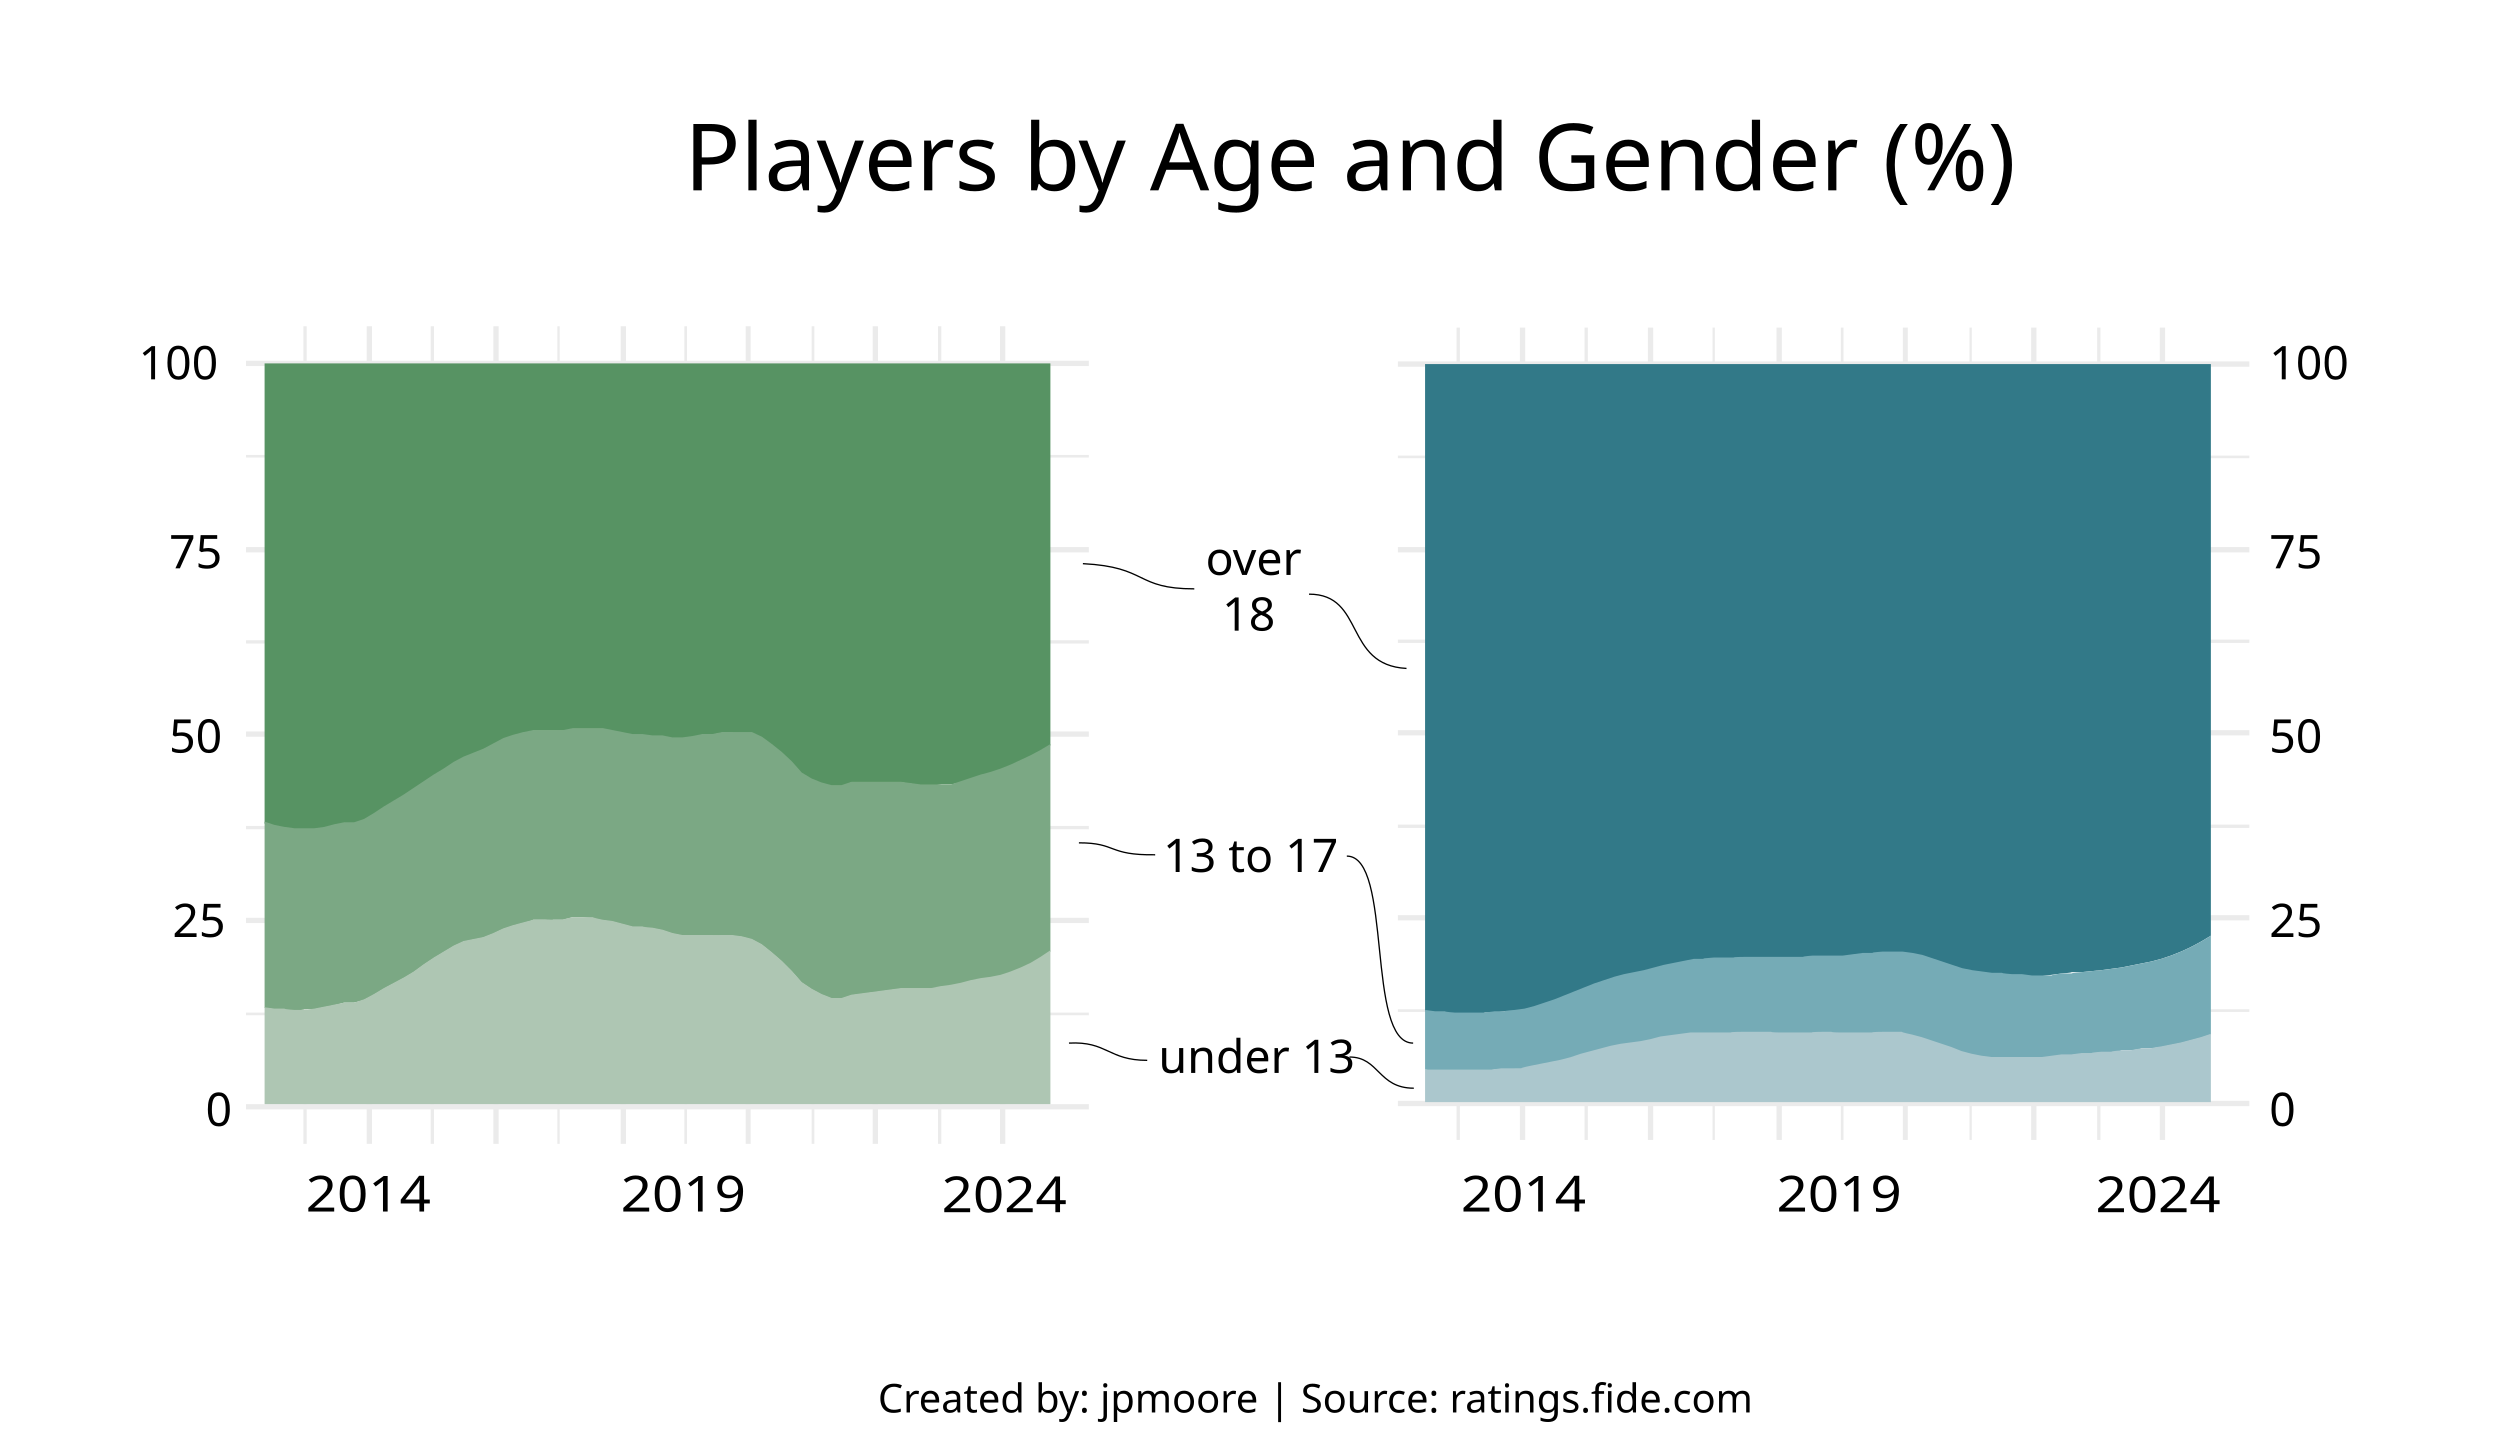
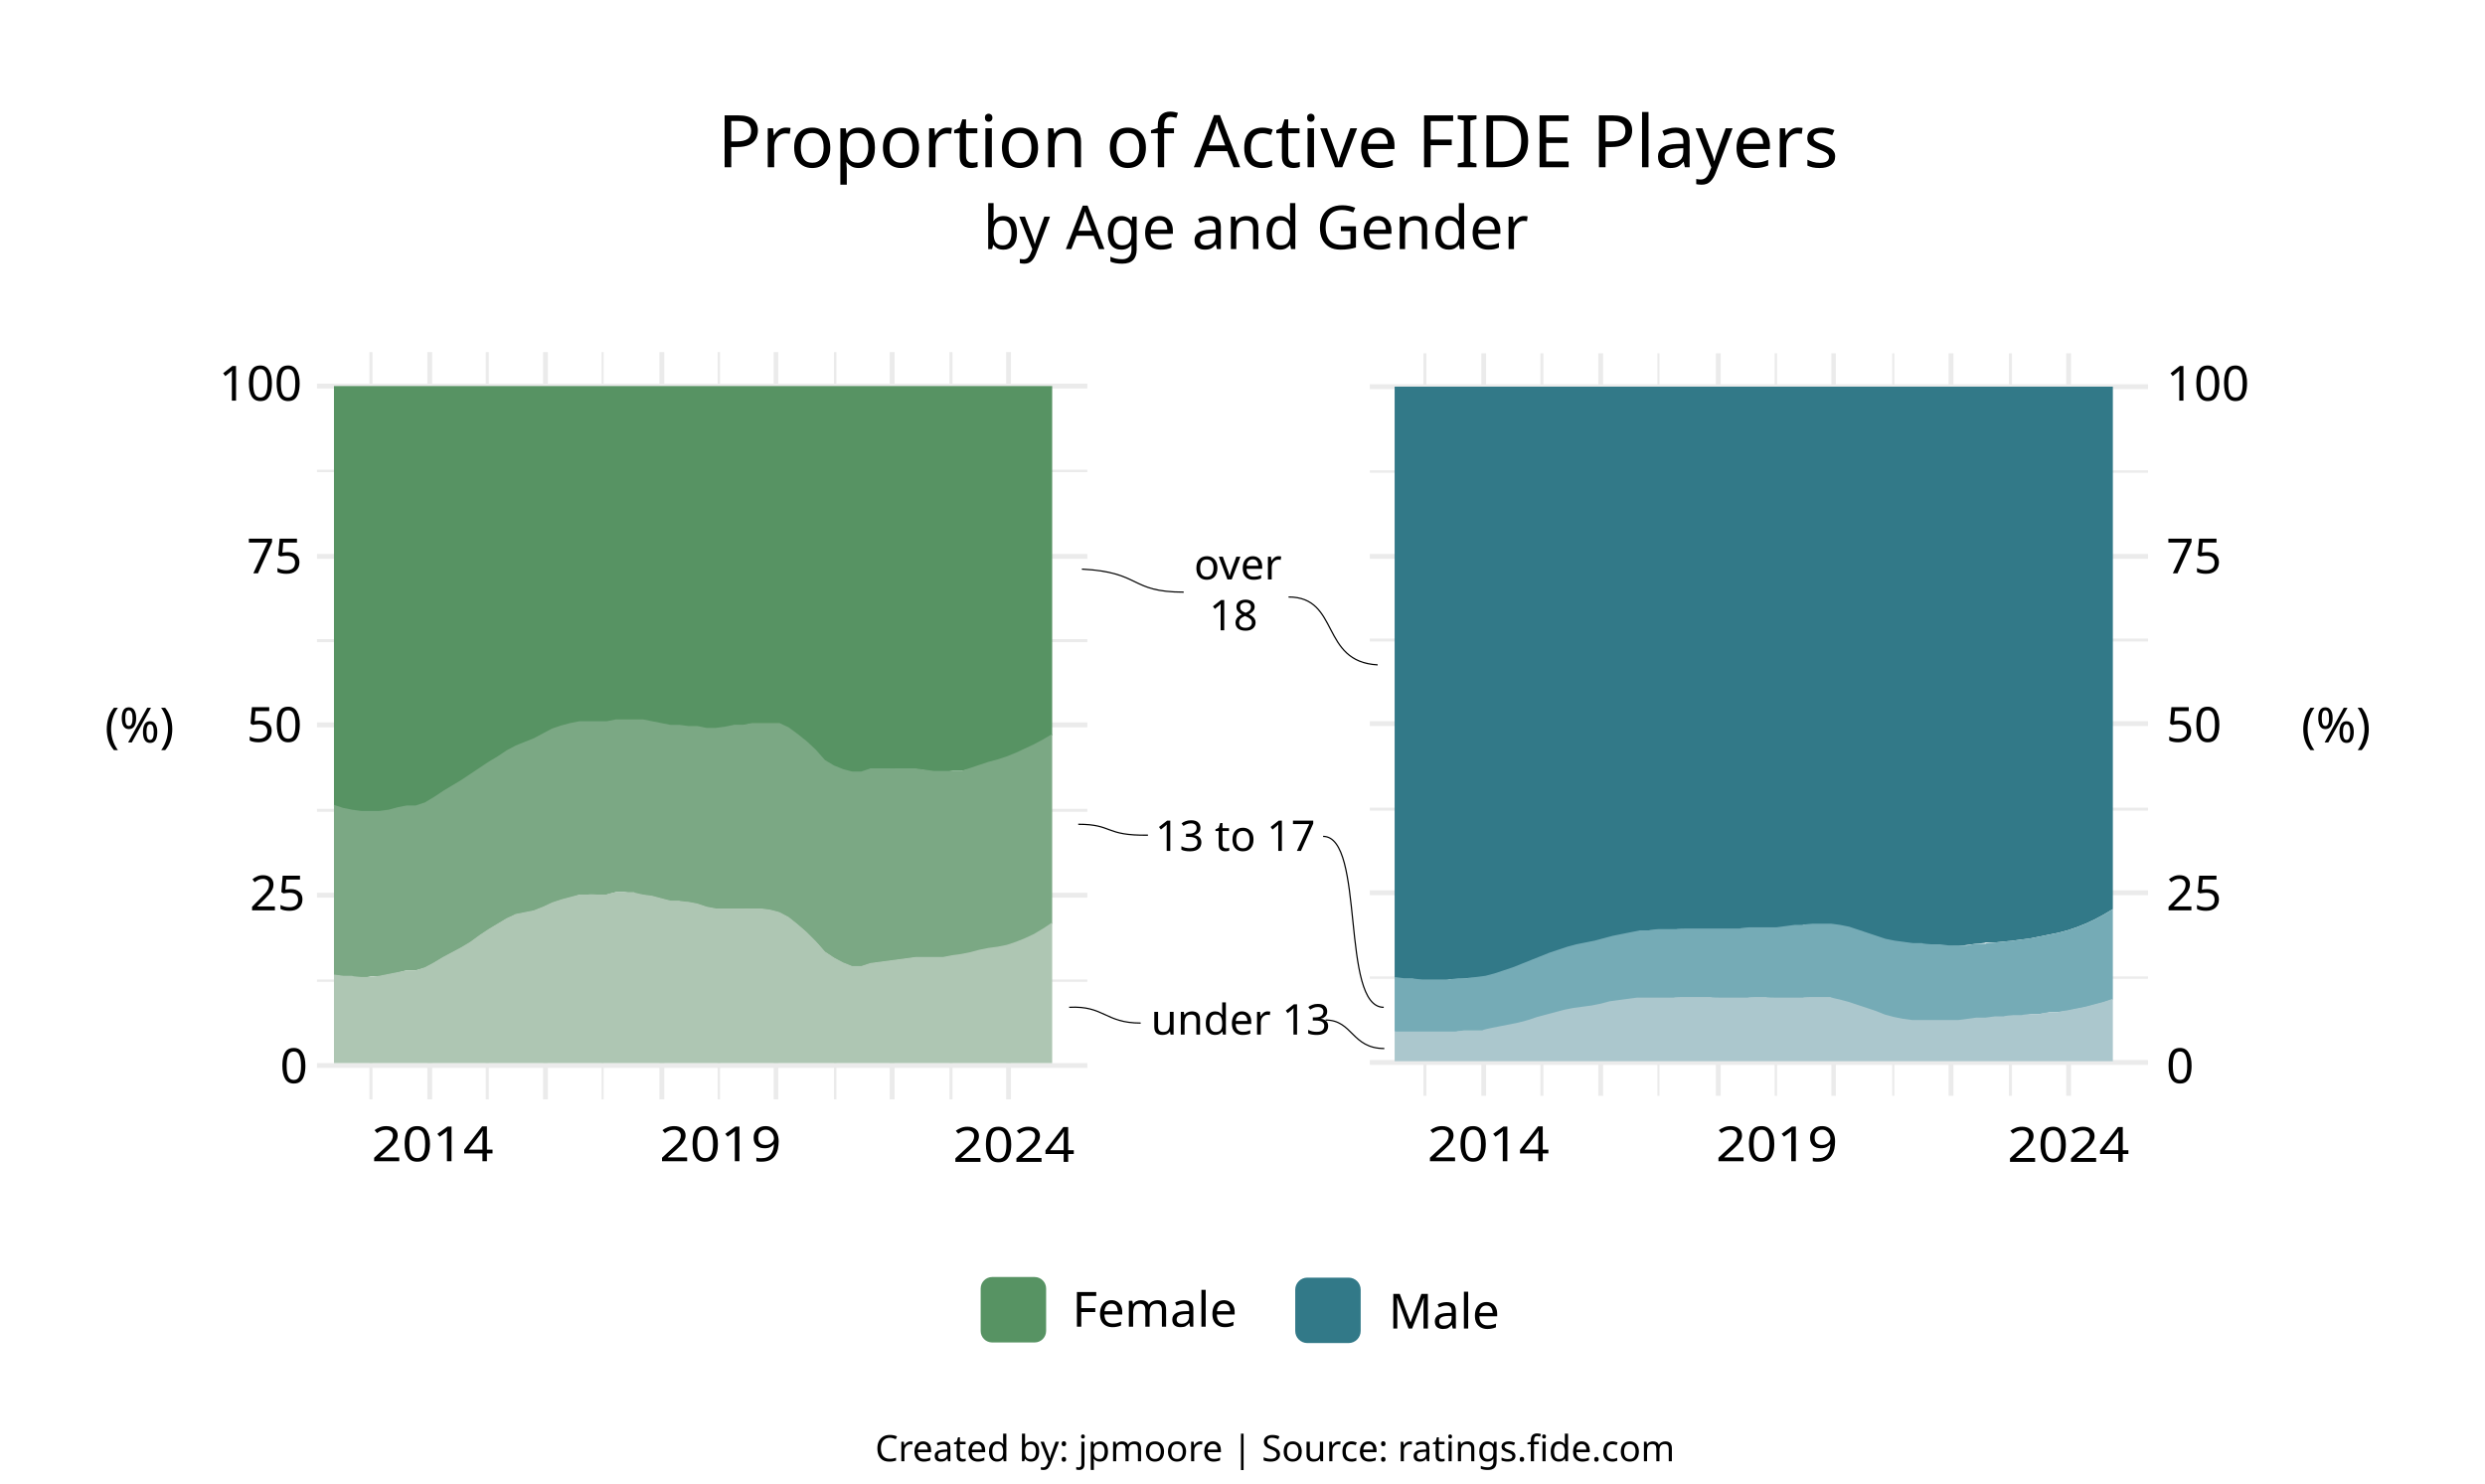
- <svg xmlns="http://www.w3.org/2000/svg" id="Layer_1" version="1.1" viewBox="0 0 377 219.3">
+ <svg xmlns="http://www.w3.org/2000/svg" id="Layer_1" version="1.1" viewBox="0 0 410 244.8">
  <defs>
    <style>
      .st0, .st1, .st2, .st3 {
        fill: none;
      }

      .st4 {
+         font-size: 8px;
+       }
+ 
+       .st4, .st5, .st6, .st7, .st8, .st9 {
+         isolation: isolate;
+       }
+ 
+       .st4, .st6, .st7, .st8, .st9 {
+         font-family: TamilSangamMN, 'Tamil Sangam MN';
+       }
+ 
+       .st10 {
        fill: #aec6b3;
      }

-       .st5 {
+       .st11 {
        fill: #579363;
-       }
- 
-       .st6, .st7, .st8, .st9, .st10, .st11 {
-         isolation: isolate;
      }

      .st12 {
        clip-path: url(#clippath-17);
      }

      .st13 {
        clip-path: url(#clippath-19);
      }

      .st14 {
        clip-path: url(#clippath-11);
      }

      .st15 {
        clip-path: url(#clippath-16);
      }

      .st16 {
        clip-path: url(#clippath-18);
      }

      .st17 {
        clip-path: url(#clippath-10);
      }

      .st18 {
        clip-path: url(#clippath-15);
      }

      .st19 {
        clip-path: url(#clippath-13);
      }

      .st20 {
        clip-path: url(#clippath-14);
      }

      .st21 {
        clip-path: url(#clippath-12);
      }

      .st22 {
        clip-path: url(#clippath-31);
      }

      .st23 {
        clip-path: url(#clippath-32);
      }

      .st24 {
        clip-path: url(#clippath-33);
      }

      .st25 {
        clip-path: url(#clippath-34);
      }

      .st26 {
        clip-path: url(#clippath-35);
      }

      .st27 {
        clip-path: url(#clippath-39);
      }

      .st28 {
        clip-path: url(#clippath-30);
      }

      .st29 {
        clip-path: url(#clippath-36);
      }

      .st30 {
        clip-path: url(#clippath-37);
      }

      .st31 {
        clip-path: url(#clippath-38);
      }

      .st32 {
        clip-path: url(#clippath-27);
      }

      .st33 {
        clip-path: url(#clippath-29);
      }

      .st34 {
        clip-path: url(#clippath-26);
      }

      .st35 {
        clip-path: url(#clippath-28);
      }

      .st36 {
        clip-path: url(#clippath-20);
      }

      .st37 {
        clip-path: url(#clippath-21);
      }

      .st38 {
        clip-path: url(#clippath-22);
      }

      .st39 {
        clip-path: url(#clippath-23);
      }

      .st40 {
        clip-path: url(#clippath-24);
      }

      .st41 {
        clip-path: url(#clippath-25);
      }

      .st42 {
        clip-path: url(#clippath-41);
      }

      .st43 {
        clip-path: url(#clippath-40);
      }

      .st44 {
        clip-path: url(#clippath-1);
      }

      .st45 {
        clip-path: url(#clippath-3);
      }

      .st46 {
        clip-path: url(#clippath-4);
      }

      .st47 {
        clip-path: url(#clippath-2);
      }

      .st48 {
        clip-path: url(#clippath-7);
      }

      .st49 {
        clip-path: url(#clippath-6);
      }

      .st50 {
        clip-path: url(#clippath-9);
      }

      .st51 {
        clip-path: url(#clippath-8);
      }

      .st52 {
        clip-path: url(#clippath-5);
      }

+       .st6 {
+         font-size: 10px;
+       }
+ 
      .st53 {
        fill: #75abb6;
+       }
+ 
+       .st7 {
+         font-size: 12px;
      }

      .st54 {
        fill: #7ba884;
      }

      .st1 {
        stroke: #000;
        stroke-miterlimit: 10;
        stroke-width: .2px;
      }

      .st55 {
        fill: #abc7cd;
      }

-       .st7 {
+       .st8 {
        font-size: 6px;
      }

-       .st7, .st8, .st9 {
-         font-family: TamilSangamMN, 'Tamil Sangam MN';
-       }
- 
-       .st8, .st11 {
+       .st9 {
        font-size: 7px;
      }

      .st2 {
        stroke-width: 1.1px;
      }

      .st2, .st3 {
        stroke: #ebebeb;
        stroke-linejoin: round;
      }

-       .st9 {
-         font-size: 14px;
-       }
- 
      .st56 {
        fill: #327988;
      }

-       .st10 {
-         font-size: 7.5px;
-       }
- 
-       .st10, .st11 {
-         font-family: MyanmarSangamMN, 'Myanmar Sangam MN';
-       }
- 
      .st57 {
        clip-path: url(#clippath);
      }

      .st3 {
        stroke-width: .5px;
      }
    </style>
    <clipPath id="clippath">
-       <rect class="st0" x="37.1" y="152.7" width="127.1" height=".4" />
+       <rect class="st0" x="52.3" y="161.6" width="127.1" height=".4" />
    </clipPath>
    <clipPath id="clippath-1">
-       <rect class="st0" x="37.1" y="124.5" width="127.1" height=".8" />
+       <rect class="st0" x="52.3" y="133.4" width="127.1" height=".8" />
    </clipPath>
    <clipPath id="clippath-2">
-       <rect class="st0" x="37.1" y="96.4" width="127.1" height=".8" />
+       <rect class="st0" x="52.3" y="105.3" width="127.1" height=".8" />
    </clipPath>
    <clipPath id="clippath-3">
-       <rect class="st0" x="37.1" y="68.6" width="127.1" height=".4" />
+       <rect class="st0" x="52.3" y="77.5" width="127.1" height=".4" />
    </clipPath>
    <clipPath id="clippath-4">
-       <rect class="st0" x="45.7" y="49.2" width=".8" height="123.3" />
+       <rect class="st0" x="60.9" y="58.1" width=".8" height="123.3" />
    </clipPath>
    <clipPath id="clippath-5">
-       <rect class="st0" x="64.9" y="49.2" width=".8" height="123.3" />
+       <rect class="st0" x="80.1" y="58.1" width=".8" height="123.3" />
    </clipPath>
    <clipPath id="clippath-6">
-       <rect class="st0" x="84" y="49.2" width=".4" height="123.3" />
+       <rect class="st0" x="99.2" y="58.1" width=".4" height="123.3" />
    </clipPath>
    <clipPath id="clippath-7">
-       <rect class="st0" x="103.2" y="49.2" width=".4" height="123.3" />
+       <rect class="st0" x="118.4" y="58.1" width=".4" height="123.3" />
    </clipPath>
    <clipPath id="clippath-8">
-       <rect class="st0" x="122.4" y="49.2" width=".4" height="123.3" />
+       <rect class="st0" x="137.6" y="58.1" width=".4" height="123.3" />
    </clipPath>
    <clipPath id="clippath-9">
-       <rect class="st0" x="141.2" y="49.2" width=".8" height="123.3" />
+       <rect class="st0" x="156.4" y="58.1" width=".8" height="123.3" />
    </clipPath>
    <clipPath id="clippath-10">
-       <rect class="st0" x="37.1" y="166.5" width="127.1" height=".8" />
+       <rect class="st0" x="52.3" y="175.4" width="127.1" height=".8" />
    </clipPath>
    <clipPath id="clippath-11">
-       <rect class="st0" x="37.1" y="138.4" width="127.1" height=".8" />
+       <rect class="st0" x="52.3" y="147.3" width="127.1" height=".8" />
    </clipPath>
    <clipPath id="clippath-12">
-       <rect class="st0" x="37.1" y="110.3" width="127.1" height=".8" />
+       <rect class="st0" x="52.3" y="119.2" width="127.1" height=".8" />
    </clipPath>
    <clipPath id="clippath-13">
-       <rect class="st0" x="37.1" y="82.5" width="127.1" height=".8" />
+       <rect class="st0" x="52.3" y="91.4" width="127.1" height=".8" />
    </clipPath>
    <clipPath id="clippath-14">
-       <rect class="st0" x="37.1" y="54.4" width="127.1" height=".8" />
+       <rect class="st0" x="52.3" y="63.3" width="127.1" height=".8" />
    </clipPath>
    <clipPath id="clippath-15">
-       <rect class="st0" x="55.3" y="49.2" width=".8" height="123.3" />
+       <rect class="st0" x="70.5" y="58.1" width=".8" height="123.3" />
    </clipPath>
    <clipPath id="clippath-16">
-       <rect class="st0" x="74.4" y="49.2" width=".8" height="123.3" />
+       <rect class="st0" x="89.6" y="58.1" width=".8" height="123.3" />
    </clipPath>
    <clipPath id="clippath-17">
-       <rect class="st0" x="93.6" y="49.2" width=".8" height="123.3" />
+       <rect class="st0" x="108.8" y="58.1" width=".8" height="123.3" />
    </clipPath>
    <clipPath id="clippath-18">
-       <rect class="st0" x="112.4" y="49.2" width=".8" height="123.3" />
+       <rect class="st0" x="127.6" y="58.1" width=".8" height="123.3" />
    </clipPath>
    <clipPath id="clippath-19">
-       <rect class="st0" x="131.6" y="49.2" width=".8" height="123.3" />
+       <rect class="st0" x="146.8" y="58.1" width=".8" height="123.3" />
    </clipPath>
    <clipPath id="clippath-20">
-       <rect class="st0" x="150.8" y="49.2" width=".8" height="123.3" />
+       <rect class="st0" x="166" y="58.1" width=".8" height="123.3" />
    </clipPath>
    <clipPath id="clippath-21">
-       <rect class="st0" x="210.8" y="152.2" width="128.4" height=".4" />
+       <rect class="st0" x="226" y="161.1" width="128.4" height=".4" />
    </clipPath>
    <clipPath id="clippath-22">
-       <rect class="st0" x="210.8" y="124.3" width="128.4" height=".8" />
+       <rect class="st0" x="226" y="133.2" width="128.4" height=".8" />
    </clipPath>
    <clipPath id="clippath-23">
-       <rect class="st0" x="210.8" y="96.3" width="128.4" height=".8" />
+       <rect class="st0" x="226" y="105.2" width="128.4" height=".8" />
    </clipPath>
    <clipPath id="clippath-24">
-       <rect class="st0" x="210.8" y="68.7" width="128.4" height=".4" />
+       <rect class="st0" x="226" y="77.6" width="128.4" height=".4" />
    </clipPath>
    <clipPath id="clippath-25">
-       <rect class="st0" x="219.5" y="49.4" width=".8" height="122.5" />
+       <rect class="st0" x="234.7" y="58.3" width=".8" height="122.5" />
    </clipPath>
    <clipPath id="clippath-26">
-       <rect class="st0" x="238.9" y="49.4" width=".8" height="122.5" />
+       <rect class="st0" x="254.1" y="58.3" width=".8" height="122.5" />
    </clipPath>
    <clipPath id="clippath-27">
-       <rect class="st0" x="258.2" y="49.4" width=".4" height="122.5" />
+       <rect class="st0" x="273.4" y="58.3" width=".4" height="122.5" />
    </clipPath>
    <clipPath id="clippath-28">
-       <rect class="st0" x="277.6" y="49.4" width=".4" height="122.5" />
+       <rect class="st0" x="292.8" y="58.3" width=".4" height="122.5" />
    </clipPath>
    <clipPath id="clippath-29">
-       <rect class="st0" x="297" y="49.4" width=".4" height="122.5" />
+       <rect class="st0" x="312.2" y="58.3" width=".4" height="122.5" />
    </clipPath>
    <clipPath id="clippath-30">
-       <rect class="st0" x="316" y="49.4" width=".8" height="122.5" />
+       <rect class="st0" x="331.2" y="58.3" width=".8" height="122.5" />
    </clipPath>
    <clipPath id="clippath-31">
-       <rect class="st0" x="210.8" y="166" width="128.4" height=".8" />
+       <rect class="st0" x="226" y="174.9" width="128.4" height=".8" />
    </clipPath>
    <clipPath id="clippath-32">
-       <rect class="st0" x="210.8" y="138" width="128.4" height=".8" />
+       <rect class="st0" x="226" y="146.9" width="128.4" height=".8" />
    </clipPath>
    <clipPath id="clippath-33">
-       <rect class="st0" x="210.8" y="110.1" width="128.4" height=".8" />
+       <rect class="st0" x="226" y="119" width="128.4" height=".8" />
    </clipPath>
    <clipPath id="clippath-34">
-       <rect class="st0" x="210.8" y="82.5" width="128.4" height=".8" />
+       <rect class="st0" x="226" y="91.4" width="128.4" height=".8" />
    </clipPath>
    <clipPath id="clippath-35">
-       <rect class="st0" x="210.8" y="54.5" width="128.4" height=".8" />
+       <rect class="st0" x="226" y="63.4" width="128.4" height=".8" />
    </clipPath>
    <clipPath id="clippath-36">
-       <rect class="st0" x="229.2" y="49.4" width=".8" height="122.5" />
+       <rect class="st0" x="244.4" y="58.3" width=".8" height="122.5" />
    </clipPath>
    <clipPath id="clippath-37">
-       <rect class="st0" x="248.5" y="49.4" width=".8" height="122.5" />
+       <rect class="st0" x="263.7" y="58.3" width=".8" height="122.5" />
    </clipPath>
    <clipPath id="clippath-38">
-       <rect class="st0" x="267.9" y="49.4" width=".8" height="122.5" />
+       <rect class="st0" x="283.1" y="58.3" width=".8" height="122.5" />
    </clipPath>
    <clipPath id="clippath-39">
-       <rect class="st0" x="286.9" y="49.4" width=".8" height="122.5" />
+       <rect class="st0" x="302.1" y="58.3" width=".8" height="122.5" />
    </clipPath>
    <clipPath id="clippath-40">
-       <rect class="st0" x="306.3" y="49.4" width=".8" height="122.5" />
+       <rect class="st0" x="321.5" y="58.3" width=".8" height="122.5" />
    </clipPath>
    <clipPath id="clippath-41">
-       <rect class="st0" x="325.7" y="49.4" width=".8" height="122.5" />
+       <rect class="st0" x="340.9" y="58.3" width=".8" height="122.5" />
    </clipPath>
  </defs>
-   <g class="st6">
-     <g class="st6">
-       <g class="st6">
-         <g class="st6">
-           <text class="st7" transform="translate(132.4 213)">
-             <tspan x="0" y="0">Created by: jpmoore | Source: ratings.fide.com</tspan>
+   <g class="st5">
+     <g class="st5">
+       <g class="st5">
+         <g class="st5">
+           <g class="st5">
+             <text class="st8" transform="translate(144.4 241.1)">
+               <tspan x="0" y="0">Created by: jpmoore | Source: ratings.fide.com</tspan>
+             </text>
+           </g>
+         </g>
+       </g>
+     </g>
+   </g>
+   <g class="st5">
+     <g class="st5">
+       <g class="st5">
+         <text class="st4" transform="translate(61.3 191.6) scale(1.1 1)">
+           <tspan x="0" y="0">2014</tspan>
+         </text>
+       </g>
+     </g>
+   </g>
+   <g class="st5">
+     <g class="st5">
+       <g class="st5">
+         <g class="st5">
+           <g class="st5">
+             <text class="st4" transform="translate(108.8 191.6) scale(1.1 1)">
+               <tspan x="0" y="0">2019</tspan>
+             </text>
+           </g>
+         </g>
+       </g>
+     </g>
+   </g>
+   <g class="st5">
+     <g class="st5">
+       <g class="st5">
+         <g class="st5">
+           <g class="st5">
+             <text class="st4" transform="translate(157.2 191.7) scale(1.1 1)">
+               <tspan x="0" y="0">2024</tspan>
+             </text>
+           </g>
+         </g>
+       </g>
+     </g>
+   </g>
+   <g class="st57">
+     <path class="st3" d="M52.3,161.8h127.1" />
+   </g>
+   <g class="st44">
+     <path class="st3" d="M52.3,133.7h127.1" />
+   </g>
+   <g class="st47">
+     <path class="st3" d="M52.3,105.7h127.1" />
+   </g>
+   <g class="st45">
+     <path class="st3" d="M52.3,77.7h127.1" />
+   </g>
+   <g class="st46">
+     <path class="st3" d="M61.2,181.4V58.1" />
+   </g>
+   <g class="st52">
+     <path class="st3" d="M80.4,181.4V58.1" />
+   </g>
+   <g class="st49">
+     <path class="st3" d="M99.5,181.4V58.1" />
+   </g>
+   <g class="st48">
+     <path class="st3" d="M118.6,181.4V58.1" />
+   </g>
+   <g class="st51">
+     <path class="st3" d="M137.8,181.4V58.1" />
+   </g>
+   <g class="st50">
+     <path class="st3" d="M156.9,181.4V58.1" />
+   </g>
+   <g class="st17">
+     <path class="st2" d="M52.3,175.8h127.1" />
+   </g>
+   <g class="st14">
+     <path class="st2" d="M52.3,147.7h127.1" />
+   </g>
+   <g class="st21">
+     <path class="st2" d="M52.3,119.7h127.1" />
+   </g>
+   <g class="st19">
+     <path class="st2" d="M52.3,91.7h127.1" />
+   </g>
+   <g class="st20">
+     <path class="st2" d="M52.3,63.7h127.1" />
+   </g>
+   <g class="st18">
+     <path class="st2" d="M70.8,181.4V58.1" />
+   </g>
+   <g class="st15">
+     <path class="st2" d="M89.9,181.4V58.1" />
+   </g>
+   <g class="st12">
+     <path class="st2" d="M109.1,181.4V58.1" />
+   </g>
+   <g class="st16">
+     <path class="st2" d="M128.2,181.4V58.1" />
+   </g>
+   <g class="st13">
+     <path class="st2" d="M147.3,181.4V58.1" />
+   </g>
+   <g class="st36">
+     <path class="st2" d="M166.4,181.4V58.1" />
+   </g>
+   <path class="st11" d="M58.1,63.7h115.5v57.6l-1.5.9-1.5.8-1.5.7-1.5.7-1.5.6-1.5.5-1.5.4-1.5.5-1.5.5-1.5.3h-1.5l-1.5.2h-1.5l-1.5-.3-1.5-.2h-7.5l-1.5.6h-1.5l-1.5-.4-1.5-.6-1.5-.9-1.5-1.7-1.5-1.4-1.5-1.2-1.5-1.1-1.5-.6h-1.5l-1.5-.2h-1.5l-1.5.3h-1.5l-1.5.4-1.5.2h-1.5l-1.5-.2h-1.5l-1.5-.2h-1.5l-1.5-.4-1.5-.3h-1.5l-1.5-.3h-3l-1.5.2h-4.5l-1.5.5-1.5.4-1.5.5-1.5.8-1.5.8-1.5.6-1.5.6-1.5.8-1.5,1-1.5.9-1.5,1-1.5,1-1.5,1-1.5.9-1.5.9-1.5,1-1.5.9-1.5.4h-1.5l-1.5.4-1.5.4-1.5.2h-3l-1.5-.2-1.5-.3-1.5-.5V63.7h3Z" />
+   <path class="st54" d="M55.1,132.8l1.5.5,1.5.3,1.5.2h3l1.5-.2,1.5-.4,1.5-.3h1.5l1.5-.5,1.5-.9,1.5-1,1.5-.9,1.5-.9,1.5-1,1.5-1,1.5-1,1.5-.9,1.5-1,1.5-.8,1.5-.6,1.5-.6,1.5-.8,1.5-.8,1.5-.5,1.5-.4,1.5-.3h4.5l1.5-.3h4.5l1.5.3,1.5.3,1.5.3h1.5l1.5.2h1.5l1.5.3h1.5l1.5-.2,1.5-.3h1.5l1.5-.3h4.5l1.5.7,1.5,1.1,1.5,1.2,1.5,1.4,1.5,1.7,1.5.9,1.5.6,1.5.4h1.5l1.5-.5h7.5l1.5.2,1.5.2h4.5l1.5-.5,1.5-.5,1.5-.5,1.5-.4,1.5-.5,1.5-.6,1.5-.7,1.5-.7,1.5-.8,1.5-.9v31.3l-1.5,1-1.5.9-1.5.7-1.5.6-1.5.5-1.5.3-1.5.2-1.5.3-1.5.4-1.5.3-1.5.2-1.5.2h-4.5l-1.5.2-1.5.2-1.5.2-1.5.2-1.5.2-1.5.5h-1.5l-1.5-.6-1.5-.8-1.5-1-1.5-1.7-1.5-1.5-1.5-1.3-1.5-1.2-1.5-.8-1.5-.4-1.5-.2h-4.5c0-.1-1.5,0-1.5,0h-1.5l-1.5-.3-1.5-.5-1.5-.3h-1.5l-1.5-.2-1.5-.4-1.5-.4-1.5-.2-1.5-.3-1.5-.2h-1.5l-1.5.4h-1.5c0,.1-1.5,0-1.5,0h-1.5c0,.1-1.5.5-1.5.5l-1.5.4-1.5.5-1.5.7-1.5.6-1.5.3-1.5.3-1.5.7-1.5.9-1.5.9-1.5,1-1.5,1.1-1.5.9-1.5.8-1.5.8-1.5.9-1.5.8-1.5.4h-1.5l-1.5.4-1.5.3-1.5.3h-1.5c0,.1-1.5.2-1.5.2h-1.5l-1.5-.2-1.5-.2v-28.2h0Z" />
+   <path class="st10" d="M55.1,160.8l1.5.2h1.5c0,.1,1.5.2,1.5.2h1.5l1.5-.2,1.5-.3,1.5-.3,1.5-.3h1.5l1.5-.5,1.5-.8,1.5-.9,1.5-.8,1.5-.8,1.5-.9,1.5-1.1,1.5-1,1.5-.9,1.5-.9,1.5-.7,1.5-.3,1.5-.3,1.5-.6,1.5-.7,1.5-.5,1.5-.4,1.5-.4h1.5c0-.1,1.5,0,1.5,0h1.5c0-.1,1.5-.4,1.5-.4h3c0,.1,1.5.4,1.5.4l1.5.2,1.5.4,1.5.4h1.5c0,.1,1.5.2,1.5.2l1.5.3,1.5.5,1.5.3h4.5c0,.1,1.5,0,1.5,0h1.5l1.5.2,1.5.4,1.5.8,1.5,1.2,1.5,1.3,1.5,1.5,1.5,1.7,1.5,1,1.5.8,1.5.6h1.5l1.5-.5,1.5-.2,1.5-.2,1.5-.2,1.5-.2,1.5-.2h4.5l1.5-.3,1.5-.2,1.5-.3,1.5-.4,1.5-.3,1.5-.2,1.5-.3,1.5-.5,1.5-.6,1.5-.7,1.5-.9,1.5-1v23.2H55.1v-14.5h0Z" />
+   <g class="st5">
+     <g class="st5">
+       <g class="st5">
+         <text class="st7" transform="translate(118.4 27.6)">
+           <tspan x="0" y="0">Proportion of Active FIDE Players</tspan>
+         </text>
+       </g>
+     </g>
+   </g>
+   <g class="st37">
+     <path class="st3" d="M226,161.3h128.4" />
+   </g>
+   <g class="st38">
+     <path class="st3" d="M226,133.5h128.4" />
+   </g>
+   <g class="st39">
+     <path class="st3" d="M226,105.6h128.4" />
+   </g>
+   <g class="st40">
+     <path class="st3" d="M226,77.8h128.4" />
+   </g>
+   <g class="st41">
+     <path class="st3" d="M235.1,180.8V58.3" />
+   </g>
+   <g class="st34">
+     <path class="st3" d="M254.4,180.8V58.3" />
+   </g>
+   <g class="st32">
+     <path class="st3" d="M273.7,180.8V58.3" />
+   </g>
+   <g class="st35">
+     <path class="st3" d="M293,180.8V58.3" />
+   </g>
+   <g class="st33">
+     <path class="st3" d="M312.3,180.8V58.3" />
+   </g>
+   <g class="st28">
+     <path class="st3" d="M331.7,180.8V58.3" />
+   </g>
+   <g class="st22">
+     <path class="st2" d="M226,175.2h128.4" />
+   </g>
+   <g class="st23">
+     <path class="st2" d="M226,147.4h128.4" />
+   </g>
+   <g class="st24">
+     <path class="st2" d="M226,119.5h128.4" />
+   </g>
+   <g class="st25">
+     <path class="st2" d="M226,91.7h128.4" />
+   </g>
+   <g class="st26">
+     <path class="st2" d="M226,63.8h128.4" />
+   </g>
+   <g class="st29">
+     <path class="st2" d="M244.7,180.8V58.3" />
+   </g>
+   <g class="st30">
+     <path class="st2" d="M264,180.8V58.3" />
+   </g>
+   <g class="st31">
+     <path class="st2" d="M283.4,180.8V58.3" />
+   </g>
+   <g class="st27">
+     <path class="st2" d="M302.7,180.8V58.3" />
+   </g>
+   <g class="st43">
+     <path class="st2" d="M322,180.8V58.3" />
+   </g>
+   <g class="st42">
+     <path class="st2" d="M341.3,180.8V58.3" />
+   </g>
+   <path class="st56" d="M231.9,63.8h116.7v86.2l-1.5.9-1.5.8-1.5.7-1.5.6-1.5.5-1.5.4-1.5.3-1.5.3-1.5.3-1.5.2-1.5.2-3,.3h-1.5c0,.1-1.5.2-1.5.2l-1.5.2-1.5.2h-3c0-.1-1.5-.1-1.5-.1h-1.5c0-.1-1.5-.1-1.5-.1,0-.1-1.5-.3-1.5-.3l-1.5-.2-1.5-.3-1.5-.5-1.5-.5-1.5-.5-1.5-.5-1.5-.3-1.5-.2h-4.5c0,.1-1.5.2-1.5.2l-1.5.2-1.5.2h-4.5l-1.5.2h-1.5c0,.1-1.5.1-1.5.1h-12c0,.1-1.5.1-1.5.1,0,.1-1.5.4-1.5.4l-1.5.3-1.5.3-1.5.4-1.5.4-1.5.3-1.5.3-1.5.4-1.5.5-1.5.5-1.5.6-1.5.6-1.5.6-1.5.6-1.5.5-1.5.5-1.5.4-1.5.2h-1.5l-1.5.2h-1.5c0,.1-1.5.2-1.5.2h-4.5l-1.5-.2-1.5-.2V63.8h1.8Z" />
+   <path class="st53" d="M230.1,161.2l1.5.2h1.5c0,.1,1.5.2,1.5.2h4.5l1.5-.2h1.5c0-.1,1.5-.2,1.5-.2l1.5-.2,1.5-.4,1.5-.5,1.5-.5,1.5-.6,1.5-.6,1.5-.6,1.5-.6,1.5-.5,1.5-.5,1.5-.4,1.5-.3,1.5-.3,1.5-.4,1.5-.4,1.5-.3,1.5-.3,1.5-.3h1.5c0-.1,1.5-.2,1.5-.2h3c0-.1,1.5-.1,1.5-.1h9c0-.1,1.5-.2,1.5-.2h4.5l1.5-.2,1.5-.2h1.5c0-.1,1.5-.2,1.5-.2h3l1.5.2,1.5.3,1.5.5,1.5.5,1.5.5,1.5.5,1.5.3,1.5.2,1.5.2h1.5c0,.1,1.5.2,1.5.2h1.5l1.5.2h3c0-.1,1.5-.3,1.5-.3h1.5c0-.1,1.5-.2,1.5-.2l3-.3,1.5-.2,1.5-.2,1.5-.3,1.5-.3,1.5-.3,1.5-.4,1.5-.5,1.5-.6,1.5-.7,1.5-.8,1.5-.9v14.9l-1.5.5-1.5.4-1.5.4-1.5.3-1.5.3-1.5.2h-1.5c0,.1-1.5.3-1.5.3h-1.5c0,.1-1.5.3-1.5.3h-1.5c0,.1-1.5.2-1.5.2h-1.5c0,.1-1.5.2-1.5.2h-1.5l-1.5.3-1.5.2h-3c0,.1-1.5.1-1.5.1h-1.5c0,.1-1.5.1-1.5.1l-1.5-.3-1.5-.3-1.5-.4-1.5-.6-1.5-.5-1.5-.5-1.5-.5-1.5-.4-1.5-.3h-1.5c0-.1-1.5-.1-1.5-.1h-4.5l-1.5.2h-3c0-.1-1.5-.1-1.5-.1h-9l-1.5-.2h-7.5l-1.5.3-1.5.2-1.5.2-1.5.4-1.5.3-1.5.2-1.5.2-1.5.3-1.5.4-1.5.4-1.5.4-1.5.5-1.5.4-1.5.3-1.5.3-1.5.3-1.5.3h-1.5c0,.1-1.5.1-1.5.1h-1.5l-1.5.2h-7.5l-1.5-.2v-9h0Z" />
+   <path class="st55" d="M231.3,170.2h8.8l1.5-.2h3c0-.1,1.5-.4,1.5-.4l1.5-.3,1.5-.3,1.5-.3,1.5-.4,1.5-.5,1.5-.4,1.5-.4,1.5-.4,1.5-.3,1.5-.2,1.5-.2,1.5-.3,1.5-.4,1.5-.2,1.5-.2,1.5-.2h6.1c0-.1,1.5-.1,1.5-.1h4.6c0,.1,1.5.1,1.5.1h4.6c0-.1,1.5-.1,1.5-.1h1.5c0,.1,1.5.1,1.5.1h4.6c0-.1,1.5-.1,1.5-.1h3c0,.1,1.5.4,1.5.4l1.5.4,1.5.5,1.5.5,1.5.5,1.5.6,1.5.4,1.5.3,1.5.2h7.6l1.5-.2,1.5-.2h1.5l1.5-.2h1.5c0-.1,1.5-.2,1.5-.2h1.5c0-.1,1.5-.2,1.5-.2h1.5c0-.1,1.5-.3,1.5-.3h1.5c0-.1,1.5-.3,1.5-.3l1.5-.3,1.5-.3,1.5-.4,1.5-.4,1.5-.5v10.3h-118.5v-4.9h1.2,0Z" />
+   <g class="st5">
+     <g class="st5">
+       <g class="st5">
+         <g class="st5">
+           <g class="st5">
+             <text class="st4" transform="translate(235.5 191.6) scale(1.1 1)">
+               <tspan x="0" y="0">2014</tspan>
+             </text>
+           </g>
+         </g>
+       </g>
+     </g>
+   </g>
+   <g class="st5">
+     <g class="st5">
+       <g class="st5">
+         <g class="st5">
+           <g class="st5">
+             <text class="st4" transform="translate(283.1 191.6) scale(1.1 1)">
+               <tspan x="0" y="0">2019</tspan>
+             </text>
+           </g>
+         </g>
+       </g>
+     </g>
+   </g>
+   <g class="st5">
+     <g class="st5">
+       <g class="st5">
+         <g class="st5">
+           <g class="st5">
+             <text class="st4" transform="translate(331.2 191.7) scale(1.1 1)">
+               <tspan x="0" y="0">2024</tspan>
+             </text>
+           </g>
+         </g>
+       </g>
+     </g>
+   </g>
+   <g>
+     <g class="st5">
+       <g class="st5">
+         <g class="st5">
+           <text class="st4" transform="translate(36.1 66.1)">
+             <tspan x="0" y="0">100</tspan>
          </text>
        </g>
      </g>
    </g>
-   </g>
-   <g class="st6">
-     <g class="st6">
-       <text class="st10" transform="translate(46.1 182.7) scale(1.1 1)">
-         <tspan x="0" y="0">2014</tspan>
+     <g class="st5">
+       <g class="st5">
+         <g class="st5">
+           <text class="st4" transform="translate(40.7 94.6)">
+             <tspan x="0" y="0">75</tspan>
+           </text>
+         </g>
+       </g>
+     </g>
+     <g class="st5">
+       <g class="st5">
+         <g class="st5">
+           <text class="st4" transform="translate(40.7 122.4)">
+             <tspan x="0" y="0">50</tspan>
+           </text>
+         </g>
+       </g>
+     </g>
+     <g class="st5">
+       <g class="st5">
+         <g class="st5">
+           <text class="st4" transform="translate(41.2 150.2)">
+             <tspan x="0" y="0">25</tspan>
+           </text>
+         </g>
+       </g>
+     </g>
+     <g class="st5">
+       <g class="st5">
+         <g class="st5">
+           <text class="st4" transform="translate(46.2 178.7)">
+             <tspan x="0" y="0">0</tspan>
+           </text>
+         </g>
+       </g>
+     </g>
+   </g>
+   <g class="st5">
+     <g class="st5">
+       <g class="st5">
+         <text class="st4" transform="translate(357.4 66.1)">
+           <tspan x="0" y="0">100</tspan>
+         </text>
+       </g>
+     </g>
+   </g>
+   <g class="st5">
+     <g class="st5">
+       <g class="st5">
+         <text class="st4" transform="translate(357.4 94.6)">
+           <tspan x="0" y="0">75</tspan>
+         </text>
+       </g>
+     </g>
+   </g>
+   <g class="st5">
+     <g class="st5">
+       <g class="st5">
+         <text class="st4" transform="translate(357.4 122.4)">
+           <tspan x="0" y="0">50</tspan>
+         </text>
+       </g>
+     </g>
+   </g>
+   <g class="st5">
+     <g class="st5">
+       <g class="st5">
+         <text class="st4" transform="translate(357.4 150.2)">
+           <tspan x="0" y="0">25</tspan>
+         </text>
+       </g>
+     </g>
+   </g>
+   <g class="st5">
+     <g class="st5">
+       <g class="st5">
+         <text class="st4" transform="translate(357.4 178.7)">
+           <tspan x="0" y="0">0</tspan>
+         </text>
+       </g>
+     </g>
+   </g>
+   <g class="st5">
+     <g class="st5">
+       <g class="st5">
+         <text class="st9" transform="translate(197 95.6)">
+           <tspan x="0" y="0">over</tspan>
+         </text>
+       </g>
+     </g>
+     <g class="st5">
+       <g class="st5">
+         <text class="st9" transform="translate(199.5 104)">
+           <tspan x="0" y="0">18</tspan>
+         </text>
+       </g>
+     </g>
+   </g>
+   <g class="st5">
+     <g class="st5">
+       <g class="st5">
+         <text class="st9" transform="translate(190.6 140.4)">
+           <tspan x="0" y="0">13 to 17</tspan>
+         </text>
+       </g>
+     </g>
+   </g>
+   <g class="st5">
+     <g class="st5">
+       <g class="st5">
+         <text class="st9" transform="translate(189.9 170.7)">
+           <tspan x="0" y="0">under 13</tspan>
+         </text>
+       </g>
+     </g>
+   </g>
+   <path class="st1" d="M228.5,173.3" />
+   <path class="st1" d="M218.7,168.3c4.5,0,4.3,4.7,9.7,4.7" />
+   <path class="st1" d="M218.3,138c7,0,2.8,28.2,10,28.2" />
+   <path class="st1" d="M212.6,98.5c8.5,0,5.2,10.7,14.7,11.2" />
+   <path class="st1" d="M195.3,97.7c-9,0-6.9-3.3-16.8-3.8" />
+   <path class="st1" d="M189.4,137.8c-7.2.1-5.7-1.8-11.5-1.8" />
+   <path class="st1" d="M188.2,168.8c-5.9,0-6-2.9-11.8-2.6" />
+   <g>
+     <rect class="st11" x="161.8" y="210.7" width="10.8" height="10.8" rx="1.9" ry="1.9" />
+     <rect class="st56" x="213.7" y="210.8" width="10.8" height="10.8" rx="2" ry="2" />
+     <g class="st5">
+       <text class="st4" transform="translate(176.9 218.9)">
+         <tspan x="0" y="0">Female</tspan>
      </text>
    </g>
-   </g>
-   <g class="st6">
-     <g class="st6">
-       <g class="st6">
-         <g class="st6">
-           <text class="st10" transform="translate(93.6 182.7) scale(1.1 1)">
-             <tspan x="0" y="0">2019</tspan>
+     <g class="st5">
+       <g class="st5">
+         <g class="st5">
+           <text class="st4" transform="translate(229.1 219.2)">
+             <tspan x="0" y="0">Male</tspan>
          </text>
        </g>
      </g>
    </g>
  </g>
-   <g class="st6">
-     <g class="st6">
-       <g class="st6">
-         <g class="st6">
-           <text class="st10" transform="translate(142 182.8) scale(1.1 1)">
-             <tspan x="0" y="0">2024</tspan>
-           </text>
-         </g>
-       </g>
-     </g>
-   </g>
-   <g class="st57">
-     <path class="st3" d="M37.1,152.9h127.1" />
-   </g>
-   <g class="st44">
-     <path class="st3" d="M37.1,124.8h127.1" />
-   </g>
-   <g class="st47">
-     <path class="st3" d="M37.1,96.8h127.1" />
-   </g>
-   <g class="st45">
-     <path class="st3" d="M37.1,68.8h127.1" />
-   </g>
-   <g class="st46">
-     <path class="st3" d="M46,172.5V49.2" />
-   </g>
-   <g class="st52">
-     <path class="st3" d="M65.2,172.5V49.2" />
-   </g>
-   <g class="st49">
-     <path class="st3" d="M84.3,172.5V49.2" />
-   </g>
-   <g class="st48">
-     <path class="st3" d="M103.4,172.5V49.2" />
-   </g>
-   <g class="st51">
-     <path class="st3" d="M122.6,172.5V49.2" />
-   </g>
-   <g class="st50">
-     <path class="st3" d="M141.7,172.5V49.2" />
-   </g>
-   <g class="st17">
-     <path class="st2" d="M37.1,166.9h127.1" />
-   </g>
-   <g class="st14">
-     <path class="st2" d="M37.1,138.8h127.1" />
-   </g>
-   <g class="st21">
-     <path class="st2" d="M37.1,110.8h127.1" />
-   </g>
-   <g class="st19">
-     <path class="st2" d="M37.1,82.8h127.1" />
-   </g>
-   <g class="st20">
-     <path class="st2" d="M37.1,54.8h127.1" />
-   </g>
-   <g class="st18">
-     <path class="st2" d="M55.6,172.5V49.2" />
-   </g>
-   <g class="st15">
-     <path class="st2" d="M74.7,172.5V49.2" />
-   </g>
-   <g class="st12">
-     <path class="st2" d="M93.9,172.5V49.2" />
-   </g>
-   <g class="st16">
-     <path class="st2" d="M113,172.5V49.2" />
-   </g>
-   <g class="st13">
-     <path class="st2" d="M132.1,172.5V49.2" />
-   </g>
-   <g class="st36">
-     <path class="st2" d="M151.2,172.5V49.2" />
-   </g>
-   <path class="st5" d="M42.9,54.8h115.5v57.6l-1.5.9-1.5.8-1.5.7-1.5.7-1.5.6-1.5.5-1.5.4-1.5.5-1.5.5-1.5.3h-1.5l-1.5.2h-1.5l-1.5-.3-1.5-.2h-7.5l-1.5.6h-1.5l-1.5-.4-1.5-.6-1.5-.9-1.5-1.7-1.5-1.4-1.5-1.2-1.5-1.1-1.5-.6h-1.5l-1.5-.2h-1.5l-1.5.3h-1.5l-1.5.4-1.5.2h-1.5l-1.5-.2h-1.5l-1.5-.2h-1.5l-1.5-.4-1.5-.3h-1.5l-1.5-.3h-3l-1.5.2h-4.5l-1.5.5-1.5.4-1.5.5-1.5.8-1.5.8-1.5.6-1.5.6-1.5.8-1.5,1-1.5.9-1.5,1-1.5,1-1.5,1-1.5.9-1.5.9-1.5,1-1.5.9-1.5.4h-1.5l-1.5.4-1.5.4-1.5.2h-3l-1.5-.2-1.5-.3-1.5-.5V54.8h3Z" />
-   <path class="st54" d="M39.9,123.9l1.5.5,1.5.3,1.5.2h3l1.5-.2,1.5-.4,1.5-.3h1.5l1.5-.5,1.5-.9,1.5-1,1.5-.9,1.5-.9,1.5-1,1.5-1,1.5-1,1.5-.9,1.5-1,1.5-.8,1.5-.6,1.5-.6,1.5-.8,1.5-.8,1.5-.5,1.5-.4,1.5-.3h4.5l1.5-.3h4.5l1.5.3,1.5.3,1.5.3h1.5l1.5.2h1.5l1.5.3h1.5l1.5-.2,1.5-.3h1.5l1.5-.3h4.5l1.5.7,1.5,1.1,1.5,1.2,1.5,1.4,1.5,1.7,1.5.9,1.5.6,1.5.4h1.5l1.5-.5h7.5l1.5.2,1.5.2h4.5l1.5-.5,1.5-.5,1.5-.5,1.5-.4,1.5-.5,1.5-.6,1.5-.7,1.5-.7,1.5-.8,1.5-.9v31.3l-1.5,1-1.5.9-1.5.7-1.5.6-1.5.5-1.5.3-1.5.2-1.5.3-1.5.4-1.5.3-1.5.2-1.5.2h-4.5l-1.5.2-1.5.2-1.5.2-1.5.2-1.5.2-1.5.5h-1.5l-1.5-.6-1.5-.8-1.5-1-1.5-1.7-1.5-1.5-1.5-1.3-1.5-1.2-1.5-.8-1.5-.4-1.5-.2h-4.5c0-.1-1.5,0-1.5,0h-1.5l-1.5-.3-1.5-.5-1.5-.3h-1.5l-1.5-.2-1.5-.4-1.5-.4-1.5-.2-1.5-.3-1.5-.2h-1.5l-1.5.4h-1.5c0,.1-1.5,0-1.5,0h-1.5c0,.1-1.5.5-1.5.5l-1.5.4-1.5.5-1.5.7-1.5.6-1.5.3-1.5.3-1.5.7-1.5.9-1.5.9-1.5,1-1.5,1.1-1.5.9-1.5.8-1.5.8-1.5.9-1.5.8-1.5.4h-1.5l-1.5.4-1.5.3-1.5.3h-1.5c0,.1-1.5.2-1.5.2h-1.5l-1.5-.2-1.5-.2v-28.2h0Z" />
-   <path class="st4" d="M39.9,151.9l1.5.2h1.5c0,.1,1.5.2,1.5.2h1.5l1.5-.2,1.5-.3,1.5-.3,1.5-.3h1.5l1.5-.5,1.5-.8,1.5-.9,1.5-.8,1.5-.8,1.5-.9,1.5-1.1,1.5-1,1.5-.9,1.5-.9,1.5-.7,1.5-.3,1.5-.3,1.5-.6,1.5-.7,1.5-.5,1.5-.4,1.5-.4h1.5c0-.1,1.5,0,1.5,0h1.5c0-.1,1.5-.4,1.5-.4h3c0,.1,1.5.4,1.5.4l1.5.2,1.5.4,1.5.4h1.5c0,.1,1.5.2,1.5.2l1.5.3,1.5.5,1.5.3h4.5c0,.1,1.5,0,1.5,0h1.5l1.5.2,1.5.4,1.5.8,1.5,1.2,1.5,1.3,1.5,1.5,1.5,1.7,1.5,1,1.5.8,1.5.6h1.5l1.5-.5,1.5-.2,1.5-.2,1.5-.2,1.5-.2,1.5-.2h4.5l1.5-.3,1.5-.2,1.5-.3,1.5-.4,1.5-.3,1.5-.2,1.5-.3,1.5-.5,1.5-.6,1.5-.7,1.5-.9,1.5-1v23.2H39.9v-14.5h0Z" />
-   <g class="st6">
-     <g class="st6">
-       <text class="st9" transform="translate(103.2 28.7)">
-         <tspan x="0" y="0">Players by Age and Gender (%)</tspan>
-       </text>
-     </g>
-   </g>
-   <g class="st37">
-     <path class="st3" d="M210.8,152.4h128.4" />
-   </g>
-   <g class="st38">
-     <path class="st3" d="M210.8,124.6h128.4" />
-   </g>
-   <g class="st39">
-     <path class="st3" d="M210.8,96.7h128.4" />
-   </g>
-   <g class="st40">
-     <path class="st3" d="M210.8,68.9h128.4" />
-   </g>
-   <g class="st41">
-     <path class="st3" d="M219.9,171.9V49.4" />
-   </g>
-   <g class="st34">
-     <path class="st3" d="M239.2,171.9V49.4" />
-   </g>
-   <g class="st32">
-     <path class="st3" d="M258.5,171.9V49.4" />
-   </g>
-   <g class="st35">
-     <path class="st3" d="M277.8,171.9V49.4" />
-   </g>
-   <g class="st33">
-     <path class="st3" d="M297.1,171.9V49.4" />
-   </g>
-   <g class="st28">
-     <path class="st3" d="M316.5,171.9V49.4" />
-   </g>
-   <g class="st22">
-     <path class="st2" d="M210.8,166.3h128.4" />
-   </g>
-   <g class="st23">
-     <path class="st2" d="M210.8,138.5h128.4" />
-   </g>
-   <g class="st24">
-     <path class="st2" d="M210.8,110.6h128.4" />
-   </g>
-   <g class="st25">
-     <path class="st2" d="M210.8,82.8h128.4" />
-   </g>
-   <g class="st26">
-     <path class="st2" d="M210.8,54.9h128.4" />
-   </g>
-   <g class="st29">
-     <path class="st2" d="M229.5,171.9V49.4" />
-   </g>
-   <g class="st30">
-     <path class="st2" d="M248.8,171.9V49.4" />
-   </g>
-   <g class="st31">
-     <path class="st2" d="M268.2,171.9V49.4" />
-   </g>
-   <g class="st27">
-     <path class="st2" d="M287.5,171.9V49.4" />
-   </g>
-   <g class="st43">
-     <path class="st2" d="M306.8,171.9V49.4" />
-   </g>
-   <g class="st42">
-     <path class="st2" d="M326.1,171.9V49.4" />
-   </g>
-   <path class="st56" d="M216.7,54.9h116.7v86.2l-1.5.9-1.5.8-1.5.7-1.5.6-1.5.5-1.5.4-1.5.3-1.5.3-1.5.3-1.5.2-1.5.2-3,.3h-1.5c0,.1-1.5.2-1.5.2l-1.5.2-1.5.2h-3c0-.1-1.5-.1-1.5-.1h-1.5c0-.1-1.5-.1-1.5-.1,0-.1-1.5-.3-1.5-.3l-1.5-.2-1.5-.3-1.5-.5-1.5-.5-1.5-.5-1.5-.5-1.5-.3-1.5-.2h-4.5c0,.1-1.5.2-1.5.2l-1.5.2-1.5.2h-4.5l-1.5.2h-1.5c0,.1-1.5.1-1.5.1h-12c0,.1-1.5.1-1.5.1,0,.1-1.5.4-1.5.4l-1.5.3-1.5.3-1.5.4-1.5.4-1.5.3-1.5.3-1.5.4-1.5.5-1.5.5-1.5.6-1.5.6-1.5.6-1.5.6-1.5.5-1.5.5-1.5.4-1.5.2h-1.5l-1.5.2h-1.5c0,.1-1.5.2-1.5.2h-4.5l-1.5-.2-1.5-.2V54.9h1.8Z" />
-   <path class="st53" d="M214.9,152.3l1.5.2h1.5c0,.1,1.5.2,1.5.2h4.5l1.5-.2h1.5c0-.1,1.5-.2,1.5-.2l1.5-.2,1.5-.4,1.5-.5,1.5-.5,1.5-.6,1.5-.6,1.5-.6,1.5-.6,1.5-.5,1.5-.5,1.5-.4,1.5-.3,1.5-.3,1.5-.4,1.5-.4,1.5-.3,1.5-.3,1.5-.3h1.5c0-.1,1.5-.2,1.5-.2h3c0-.1,1.5-.1,1.5-.1h9c0-.1,1.5-.2,1.5-.2h4.5l1.5-.2,1.5-.2h1.5c0-.1,1.5-.2,1.5-.2h3l1.5.2,1.5.3,1.5.5,1.5.5,1.5.5,1.5.5,1.5.3,1.5.2,1.5.2h1.5c0,.1,1.5.2,1.5.2h1.5l1.5.2h3c0-.1,1.5-.3,1.5-.3h1.5c0-.1,1.5-.2,1.5-.2l3-.3,1.5-.2,1.5-.2,1.5-.3,1.5-.3,1.5-.3,1.5-.4,1.5-.5,1.5-.6,1.5-.7,1.5-.8,1.5-.9v14.9l-1.5.5-1.5.4-1.5.4-1.5.3-1.5.3-1.5.2h-1.5c0,.1-1.5.3-1.5.3h-1.5c0,.1-1.5.3-1.5.3h-1.5c0,.1-1.5.2-1.5.2h-1.5c0,.1-1.5.2-1.5.2h-1.5l-1.5.3-1.5.2h-3c0,.1-1.5.1-1.5.1h-1.5c0,.1-1.5.1-1.5.1l-1.5-.3-1.5-.3-1.5-.4-1.5-.6-1.5-.5-1.5-.5-1.5-.5-1.5-.4-1.5-.3h-1.5c0-.1-1.5-.1-1.5-.1h-4.5l-1.5.2h-3c0-.1-1.5-.1-1.5-.1h-9l-1.5-.2h-7.5l-1.5.3-1.5.2-1.5.2-1.5.4-1.5.3-1.5.2-1.5.2-1.5.3-1.5.4-1.5.4-1.5.4-1.5.5-1.5.4-1.5.3-1.5.3-1.5.3-1.5.3h-1.5c0,.1-1.5.1-1.5.1h-1.5l-1.5.2h-7.5l-1.5-.2v-9h0Z" />
-   <path class="st55" d="M216.1,161.3h8.8l1.5-.2h3c0-.1,1.5-.4,1.5-.4l1.5-.3,1.5-.3,1.5-.3,1.5-.4,1.5-.5,1.5-.4,1.5-.4,1.5-.4,1.5-.3,1.5-.2,1.5-.2,1.5-.3,1.5-.4,1.5-.2,1.5-.2,1.5-.2h6.1c0-.1,1.5-.1,1.5-.1h4.6c0,.1,1.5.1,1.5.1h4.6c0-.1,1.5-.1,1.5-.1h1.5c0,.1,1.5.1,1.5.1h4.6c0-.1,1.5-.1,1.5-.1h3c0,.1,1.5.4,1.5.4l1.5.4,1.5.5,1.5.5,1.5.5,1.5.6,1.5.4,1.5.3,1.5.2h7.6l1.5-.2,1.5-.2h1.5l1.5-.2h1.5c0-.1,1.5-.2,1.5-.2h1.5c0-.1,1.5-.2,1.5-.2h1.5c0-.1,1.5-.3,1.5-.3h1.5c0-.1,1.5-.3,1.5-.3l1.5-.3,1.5-.3,1.5-.4,1.5-.4,1.5-.5v10.3h-118.5v-4.9h1.2Z" />
-   <g class="st6">
-     <g class="st6">
-       <g class="st6">
-         <g class="st6">
-           <text class="st10" transform="translate(220.3 182.7) scale(1.1 1)">
-             <tspan x="0" y="0">2014</tspan>
-           </text>
-         </g>
-       </g>
-     </g>
-   </g>
-   <g class="st6">
-     <g class="st6">
-       <g class="st6">
-         <g class="st6">
-           <text class="st10" transform="translate(267.9 182.7) scale(1.1 1)">
-             <tspan x="0" y="0">2019</tspan>
-           </text>
-         </g>
-       </g>
-     </g>
-   </g>
-   <g class="st6">
-     <g class="st6">
-       <g class="st6">
-         <g class="st6">
-           <text class="st10" transform="translate(316 182.8) scale(1.1 1)">
-             <tspan x="0" y="0">2024</tspan>
-           </text>
-         </g>
-       </g>
-     </g>
-   </g>
-   <g>
-     <g class="st6">
-       <g class="st6">
-         <text class="st11" transform="translate(20.9 57.2)">
-           <tspan x="0" y="0">100</tspan>
-         </text>
-       </g>
-     </g>
-     <g class="st6">
-       <g class="st6">
-         <text class="st11" transform="translate(25.5 85.7)">
-           <tspan x="0" y="0">75</tspan>
-         </text>
-       </g>
-     </g>
-     <g class="st6">
-       <g class="st6">
-         <text class="st11" transform="translate(25.5 113.5)">
-           <tspan x="0" y="0">50</tspan>
-         </text>
-       </g>
-     </g>
-     <g class="st6">
-       <g class="st6">
-         <text class="st11" transform="translate(26 141.3)">
-           <tspan x="0" y="0">25</tspan>
-         </text>
-       </g>
-     </g>
-     <g class="st6">
-       <g class="st6">
-         <text class="st11" transform="translate(31 169.8)">
-           <tspan x="0" y="0">0</tspan>
-         </text>
-       </g>
-     </g>
-   </g>
-   <g class="st6">
-     <g class="st6">
-       <text class="st11" transform="translate(342.2 57.2)">
-         <tspan x="0" y="0">100</tspan>
-       </text>
-     </g>
-   </g>
-   <g class="st6">
-     <g class="st6">
-       <text class="st11" transform="translate(342.2 85.7)">
-         <tspan x="0" y="0">75</tspan>
-       </text>
-     </g>
-   </g>
-   <g class="st6">
-     <g class="st6">
-       <text class="st11" transform="translate(342.2 113.5)">
-         <tspan x="0" y="0">50</tspan>
-       </text>
-     </g>
-   </g>
-   <g class="st6">
-     <g class="st6">
-       <text class="st11" transform="translate(342.2 141.3)">
-         <tspan x="0" y="0">25</tspan>
-       </text>
-     </g>
-   </g>
-   <g class="st6">
-     <g class="st6">
-       <text class="st11" transform="translate(342.2 169.8)">
-         <tspan x="0" y="0">0</tspan>
-       </text>
-     </g>
-   </g>
-   <g class="st6">
-     <g class="st6">
-       <text class="st8" transform="translate(181.8 86.7)">
-         <tspan x="0" y="0">over</tspan>
-       </text>
-     </g>
-     <g class="st6">
-       <text class="st8" transform="translate(184.3 95.1)">
-         <tspan x="0" y="0">18</tspan>
-       </text>
-     </g>
-   </g>
-   <g class="st6">
-     <g class="st6">
-       <text class="st8" transform="translate(175.4 131.5)">
-         <tspan x="0" y="0">13 to 17</tspan>
-       </text>
-     </g>
-   </g>
-   <g class="st6">
-     <g class="st6">
-       <text class="st8" transform="translate(174.7 161.8)">
-         <tspan x="0" y="0">under 13</tspan>
-       </text>
-     </g>
-   </g>
-   <path class="st1" d="M213.3,164.4" />
-   <path class="st1" d="M203.5,159.4c4.5,0,4.3,4.7,9.7,4.7" />
-   <path class="st1" d="M203.1,129.1c7,0,2.8,28.2,10,28.2" />
-   <path class="st1" d="M197.4,89.6c8.5,0,5.2,10.7,14.7,11.2" />
-   <path class="st1" d="M180.1,88.8c-9,0-6.9-3.3-16.8-3.8" />
-   <path class="st1" d="M174.2,128.9c-7.2.1-5.7-1.8-11.5-1.8" />
-   <path class="st1" d="M173,159.9c-5.9,0-6-2.9-11.8-2.6" />
+   <g class="st5">
+     <g class="st5">
+       <g class="st5">
+         <text class="st6" transform="translate(162.2 41.1)">
+           <tspan x="0" y="0">by Age and Gender</tspan>
+         </text>
+       </g>
+     </g>
+   </g>
+   <g class="st5">
+     <g class="st5">
+       <g class="st5">
+         <text class="st4" transform="translate(17.3 122.5)">
+           <tspan x="0" y="0">(%)</tspan>
+         </text>
+       </g>
+     </g>
+   </g>
+   <g class="st5">
+     <g class="st5">
+       <g class="st5">
+         <text class="st4" transform="translate(379.7 122.5)">
+           <tspan x="0" y="0">(%)</tspan>
+         </text>
+       </g>
+     </g>
+   </g>
</svg>
